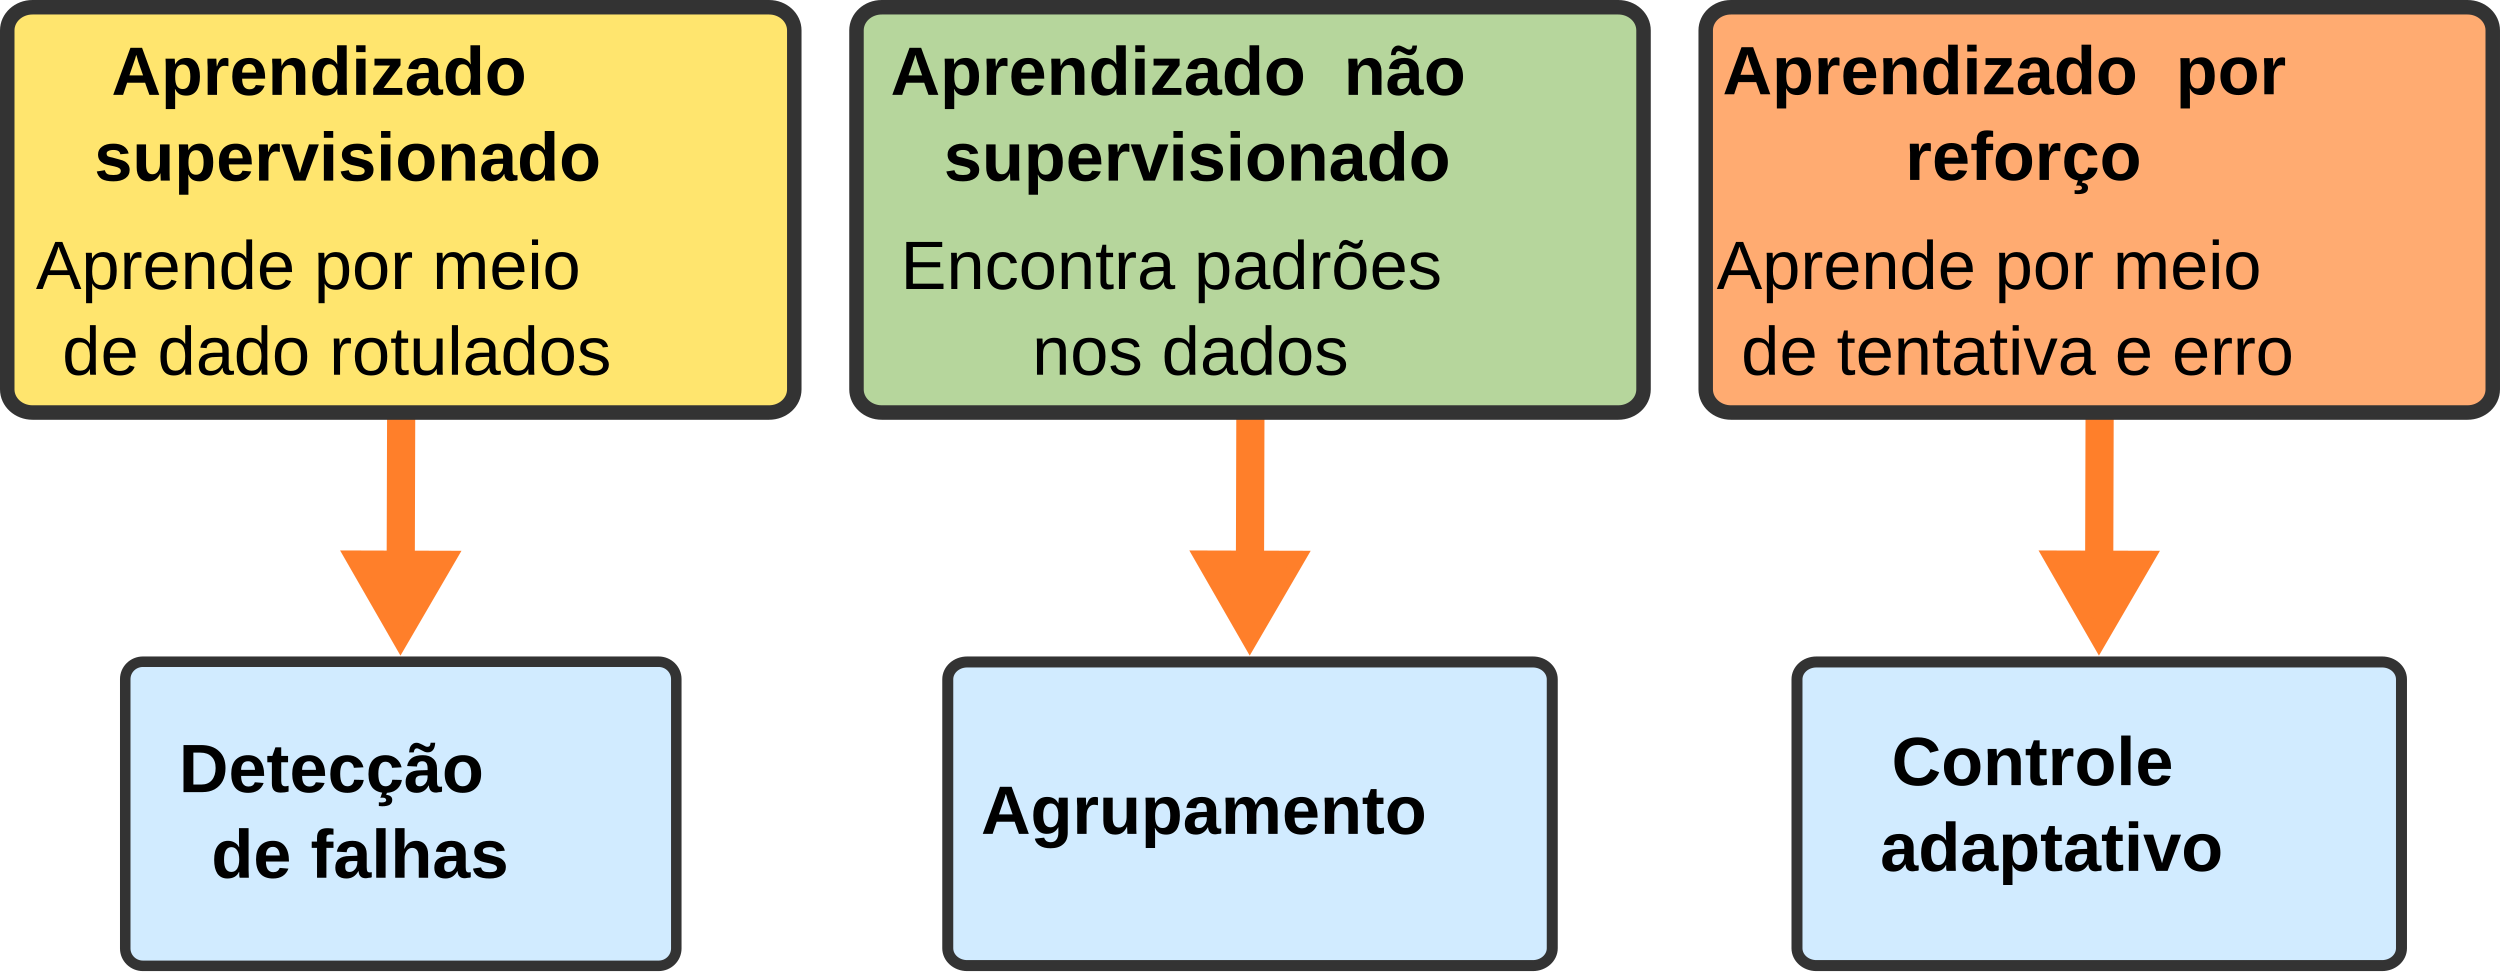
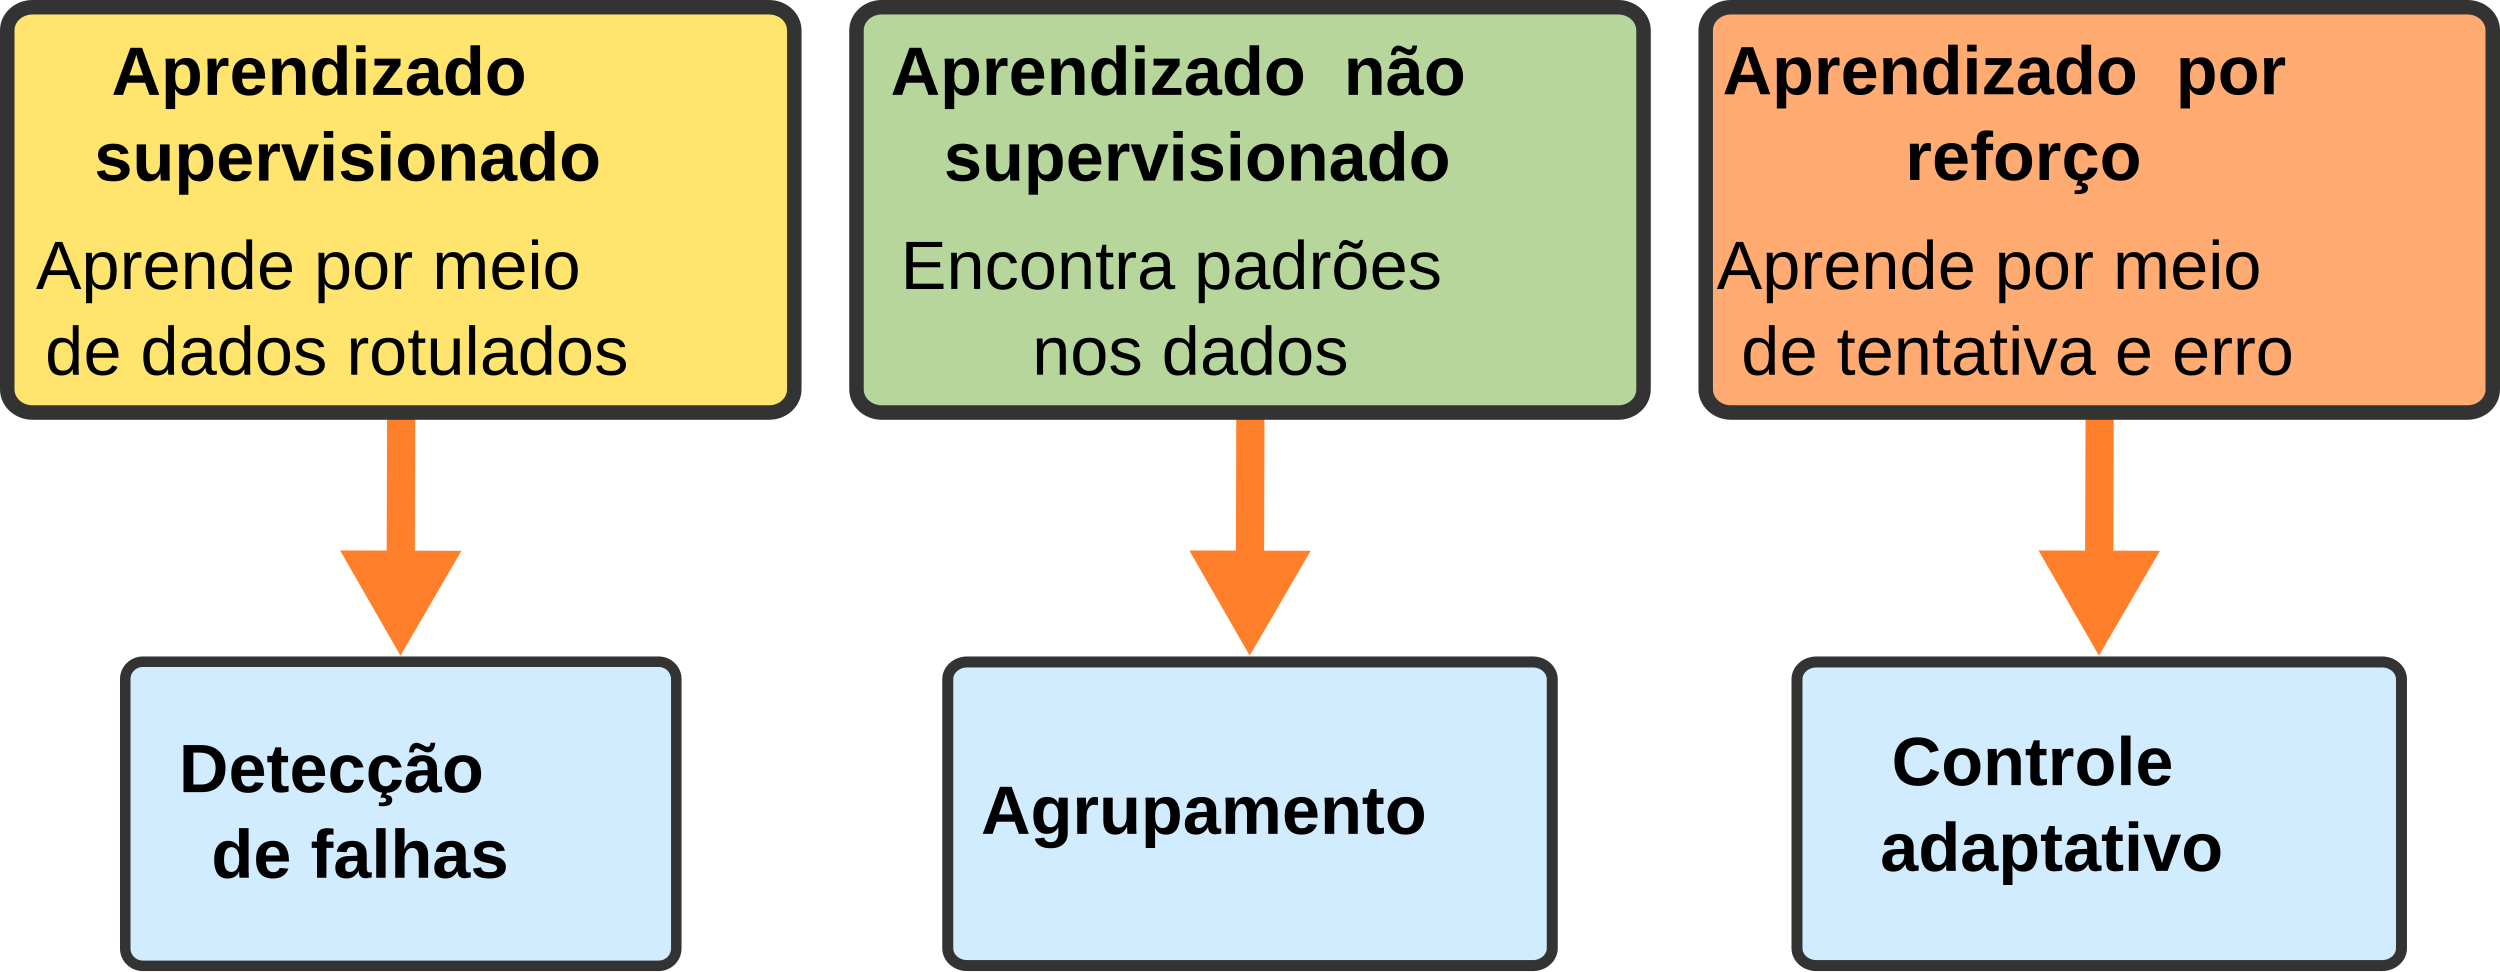
<svg xmlns="http://www.w3.org/2000/svg" width="154.376mm" height="59.965mm" viewBox="0 0 154.376 59.965" version="1.1" id="svg1" xml:space="preserve">
  <defs id="defs1">
    <marker style="overflow:visible" id="Triangle" refX="0" refY="0" orient="auto-start-reverse" markerWidth="0.7" markerHeight="0.7" viewBox="0 0 1 1" preserveAspectRatio="xMidYMid">
      <path transform="scale(0.5)" style="fill:context-stroke;fill-rule:evenodd;stroke:context-stroke;stroke-width:1pt" d="M 5.77,0 -2.88,5 V -5 Z" id="path135" />
    </marker>
    <rect x="-699.722" y="-1365.091" width="629.207" height="428.512" id="rect5" />
    <marker style="overflow:visible" id="Triangle-4" refX="0" refY="0" orient="auto-start-reverse" markerWidth="0.7" markerHeight="0.7" viewBox="0 0 1 1" preserveAspectRatio="xMidYMid">
      <path transform="scale(0.5)" style="fill:context-stroke;fill-rule:evenodd;stroke:context-stroke;stroke-width:1pt" d="M 5.77,0 -2.88,5 V -5 Z" id="path135-3" />
    </marker>
    <marker style="overflow:visible" id="Triangle-6" refX="0" refY="0" orient="auto-start-reverse" markerWidth="0.7" markerHeight="0.7" viewBox="0 0 1 1" preserveAspectRatio="xMidYMid">
      <path transform="scale(0.5)" style="fill:context-stroke;fill-rule:evenodd;stroke:context-stroke;stroke-width:1pt" d="M 5.77,0 -2.88,5 V -5 Z" id="path135-7" />
    </marker>
  </defs>
  <g id="layer1" transform="translate(-26.44657,-22.92725)">
    <rect style="fill:#d1ebff;fill-opacity:1;stroke:#333333;stroke-width:0.649;stroke-linecap:round;stroke-dasharray:none" id="rect1-8-8" width="34.028" height="18.779" x="34.18" y="63.789" rx="1.091" ry="1.073" />
    <text xml:space="preserve" style="font-style:normal;font-variant:normal;font-weight:bold;font-stretch:normal;font-size:4.233px;font-family:Arial;-inkscape-font-specification:'Arial, Bold';font-variant-ligatures:normal;font-variant-caps:normal;font-variant-numeric:normal;font-variant-east-asian:normal;text-align:center;text-anchor:middle;fill:#ffab71;fill-opacity:1;stroke:#333333;stroke-width:1.044;stroke-linecap:round;stroke-dasharray:none" x="51.614" y="71.838" id="text1-2-4-4">
      <tspan style="font-style:normal;font-variant:normal;font-weight:bold;font-stretch:normal;font-size:4.233px;font-family:Arial;-inkscape-font-specification:'Arial, Bold';font-variant-ligatures:normal;font-variant-caps:normal;font-variant-numeric:normal;font-variant-east-asian:normal;fill:#000000;stroke:none;stroke-width:1.044" x="51.614" y="71.838" id="tspan7-5">Detecção </tspan>
      <tspan style="font-style:normal;font-variant:normal;font-weight:bold;font-stretch:normal;font-size:4.233px;font-family:Arial;-inkscape-font-specification:'Arial, Bold';font-variant-ligatures:normal;font-variant-caps:normal;font-variant-numeric:normal;font-variant-east-asian:normal;fill:#000000;stroke:none;stroke-width:1.044" x="51.614" y="77.129" id="tspan10">de falhas</tspan>
    </text>
    <rect style="fill:#d1ebff;fill-opacity:1;stroke:#333333;stroke-width:0.679;stroke-linecap:round;stroke-dasharray:none" id="rect1-8-8-9" width="37.328" height="18.749" x="84.971" y="63.804" rx="1.197" ry="1.071" />
    <text xml:space="preserve" style="font-style:normal;font-variant:normal;font-weight:bold;font-stretch:normal;font-size:4.233px;font-family:Arial;-inkscape-font-specification:'Arial, Bold';font-variant-ligatures:normal;font-variant-caps:normal;font-variant-numeric:normal;font-variant-east-asian:normal;text-align:center;text-anchor:middle;fill:#ffab71;fill-opacity:1;stroke:#333333;stroke-width:1.044;stroke-linecap:round;stroke-dasharray:none" x="103.722" y="74.419" id="text1-2-4-4-2">
      <tspan style="font-style:normal;font-variant:normal;font-weight:bold;font-stretch:normal;font-size:4.233px;font-family:Arial;-inkscape-font-specification:'Arial, Bold';font-variant-ligatures:normal;font-variant-caps:normal;font-variant-numeric:normal;font-variant-east-asian:normal;fill:#000000;stroke:none;stroke-width:1.044" x="103.722" y="74.419" id="tspan10-2">Agrupamento</tspan>
    </text>
    <rect style="fill:#d1ebff;fill-opacity:1;stroke:#333333;stroke-width:0.679;stroke-linecap:round;stroke-dasharray:none" id="rect1-8-8-9-5" width="37.328" height="18.749" x="137.411" y="63.804" rx="1.197" ry="1.071" />
    <text xml:space="preserve" style="font-style:normal;font-variant:normal;font-weight:bold;font-stretch:normal;font-size:4.233px;font-family:Arial;-inkscape-font-specification:'Arial, Bold';font-variant-ligatures:normal;font-variant-caps:normal;font-variant-numeric:normal;font-variant-east-asian:normal;text-align:center;text-anchor:middle;fill:#ffab71;fill-opacity:1;stroke:#333333;stroke-width:1.044;stroke-linecap:round;stroke-dasharray:none" x="156.075" y="71.412" id="text1-2-4-4-2-2">
      <tspan style="font-style:normal;font-variant:normal;font-weight:bold;font-stretch:normal;font-size:4.233px;font-family:Arial;-inkscape-font-specification:'Arial, Bold';font-variant-ligatures:normal;font-variant-caps:normal;font-variant-numeric:normal;font-variant-east-asian:normal;fill:#000000;stroke:none;stroke-width:1.044" x="156.075" y="71.412" id="tspan10-2-3">Controle</tspan>
      <tspan style="font-style:normal;font-variant:normal;font-weight:bold;font-stretch:normal;font-size:4.233px;font-family:Arial;-inkscape-font-specification:'Arial, Bold';font-variant-ligatures:normal;font-variant-caps:normal;font-variant-numeric:normal;font-variant-east-asian:normal;fill:#000000;stroke:none;stroke-width:1.044" x="156.075" y="76.704" id="tspan11">adaptativo</tspan>
    </text>
    <path style="fill:#ff7f2a;fill-opacity:1;stroke:#ff7f2a;stroke-width:1.74;stroke-linecap:round;stroke-dasharray:none;marker-end:url(#Triangle)" d="M 51.218,48.793 51.188,59.088" id="path11" />
    <path style="fill:#ff7f2a;fill-opacity:1;stroke:#ff7f2a;stroke-width:1.74;stroke-linecap:round;stroke-dasharray:none;marker-end:url(#Triangle-4)" d="m 103.658,48.793 -0.029,10.295" id="path11-5" />
    <path style="fill:#ff7f2a;fill-opacity:1;stroke:#ff7f2a;stroke-width:1.74;stroke-linecap:round;stroke-dasharray:none;marker-end:url(#Triangle-6)" d="m 156.098,48.793 -0.029,10.295" id="path11-1" />
    <rect style="fill:#ffe56e;fill-opacity:1;stroke:#333333;stroke-width:0.895;stroke-linecap:round;stroke-dasharray:none" id="rect1-8" width="48.6" height="25.026" x="26.894" y="23.375" rx="1.558" ry="1.429" />
    <text xml:space="preserve" style="font-style:normal;font-variant:normal;font-weight:bold;font-stretch:normal;font-size:4.233px;font-family:Arial;-inkscape-font-specification:'Arial, Bold';font-variant-ligatures:normal;font-variant-caps:normal;font-variant-numeric:normal;font-variant-east-asian:normal;text-align:center;text-anchor:middle;fill:#ffab71;fill-opacity:1;stroke:#333333;stroke-width:1.044;stroke-linecap:round;stroke-dasharray:none" x="50.85" y="28.785" id="text1">
      <tspan id="tspan1" style="font-style:normal;font-variant:normal;font-weight:bold;font-stretch:normal;font-size:4.233px;font-family:Arial;-inkscape-font-specification:'Arial, Bold';font-variant-ligatures:normal;font-variant-caps:normal;font-variant-numeric:normal;font-variant-east-asian:normal;fill:#000000;stroke:none;stroke-width:1.044" x="50.85" y="28.785">Aprendizado </tspan>
      <tspan style="font-style:normal;font-variant:normal;font-weight:bold;font-stretch:normal;font-size:4.233px;font-family:Arial;-inkscape-font-specification:'Arial, Bold';font-variant-ligatures:normal;font-variant-caps:normal;font-variant-numeric:normal;font-variant-east-asian:normal;fill:#000000;stroke:none;stroke-width:1.044" x="50.85" y="34.077" id="tspan2">supervisionado</tspan>
    </text>
    <text xml:space="preserve" style="font-style:normal;font-variant:normal;font-weight:normal;font-stretch:normal;font-size:4.233px;font-family:Arial;-inkscape-font-specification:'Arial, Normal';font-variant-ligatures:normal;font-variant-caps:normal;font-variant-numeric:normal;font-variant-east-asian:normal;text-align:center;text-anchor:middle;fill:#000000;fill-opacity:1;stroke:none;stroke-width:1.044;stroke-linecap:round;stroke-dasharray:none" x="50.184" y="40.773" id="text3">
      <tspan id="tspan3" style="font-style:normal;font-variant:normal;font-weight:normal;font-stretch:normal;font-size:4.233px;font-family:Arial;-inkscape-font-specification:'Arial, Normal';font-variant-ligatures:normal;font-variant-caps:normal;font-variant-numeric:normal;font-variant-east-asian:normal;stroke-width:1.044" x="50.184" y="40.773">Aprende por meio </tspan>
-       <tspan style="font-style:normal;font-variant:normal;font-weight:normal;font-stretch:normal;font-size:4.233px;font-family:Arial;-inkscape-font-specification:'Arial, Normal';font-variant-ligatures:normal;font-variant-caps:normal;font-variant-numeric:normal;font-variant-east-asian:normal;stroke-width:1.044" x="50.184" y="46.065" id="tspan4">de dado rotulados</tspan>
+       <tspan style="font-style:normal;font-variant:normal;font-weight:normal;font-stretch:normal;font-size:4.233px;font-family:Arial;-inkscape-font-specification:'Arial, Normal';font-variant-ligatures:normal;font-variant-caps:normal;font-variant-numeric:normal;font-variant-east-asian:normal;stroke-width:1.044" x="50.184" y="46.065" id="tspan4">de dados rotulados</tspan>
    </text>
    <rect style="fill:#b6d69c;fill-opacity:1;stroke:#333333;stroke-width:0.895;stroke-linecap:round;stroke-dasharray:none" id="rect1" width="48.6" height="25.026" x="79.335" y="23.375" rx="1.558" ry="1.429" />
    <text xml:space="preserve" style="font-style:normal;font-variant:normal;font-weight:bold;font-stretch:normal;font-size:4.233px;font-family:Arial;-inkscape-font-specification:'Arial, Bold';font-variant-ligatures:normal;font-variant-caps:normal;font-variant-numeric:normal;font-variant-east-asian:normal;text-align:center;text-anchor:middle;fill:#ffab71;fill-opacity:1;stroke:#333333;stroke-width:1.044;stroke-linecap:round;stroke-dasharray:none" x="103.309" y="28.785" id="text1-2">
      <tspan id="tspan1-8" style="font-style:normal;font-variant:normal;font-weight:bold;font-stretch:normal;font-size:4.233px;font-family:Arial;-inkscape-font-specification:'Arial, Bold';font-variant-ligatures:normal;font-variant-caps:normal;font-variant-numeric:normal;font-variant-east-asian:normal;fill:#000000;stroke:none;stroke-width:1.044" x="103.309" y="28.785">Aprendizado  não</tspan>
      <tspan style="font-style:normal;font-variant:normal;font-weight:bold;font-stretch:normal;font-size:4.233px;font-family:Arial;-inkscape-font-specification:'Arial, Bold';font-variant-ligatures:normal;font-variant-caps:normal;font-variant-numeric:normal;font-variant-east-asian:normal;fill:#000000;stroke:none;stroke-width:1.044" x="103.309" y="34.077" id="tspan2-0">supervisionado</tspan>
    </text>
    <text xml:space="preserve" style="font-style:normal;font-variant:normal;font-weight:normal;font-stretch:normal;font-size:4.233px;font-family:Arial;-inkscape-font-specification:'Arial, Normal';font-variant-ligatures:normal;font-variant-caps:normal;font-variant-numeric:normal;font-variant-east-asian:normal;text-align:center;text-anchor:middle;fill:#000000;fill-opacity:1;stroke:none;stroke-width:1.044;stroke-linecap:round;stroke-dasharray:none" x="102.892" y="40.773" id="text3-9">
      <tspan style="font-style:normal;font-variant:normal;font-weight:normal;font-stretch:normal;font-size:4.233px;font-family:Arial;-inkscape-font-specification:'Arial, Normal';font-variant-ligatures:normal;font-variant-caps:normal;font-variant-numeric:normal;font-variant-east-asian:normal;stroke-width:1.044" x="102.892" y="40.773" id="tspan4-6">Encontra padrões</tspan>
      <tspan style="font-style:normal;font-variant:normal;font-weight:normal;font-stretch:normal;font-size:4.233px;font-family:Arial;-inkscape-font-specification:'Arial, Normal';font-variant-ligatures:normal;font-variant-caps:normal;font-variant-numeric:normal;font-variant-east-asian:normal;stroke-width:1.044" x="102.892" y="46.065" id="tspan5">nos dados</tspan>
    </text>
    <rect style="fill:#ffab71;fill-opacity:1;stroke:#333333;stroke-width:0.895;stroke-linecap:round;stroke-dasharray:none" id="rect1-8-6" width="48.6" height="25.026" x="131.775" y="23.375" rx="1.558" ry="1.429" />
    <text xml:space="preserve" style="font-style:normal;font-variant:normal;font-weight:bold;font-stretch:normal;font-size:4.233px;font-family:Arial;-inkscape-font-specification:'Arial, Bold';font-variant-ligatures:normal;font-variant-caps:normal;font-variant-numeric:normal;font-variant-east-asian:normal;text-align:center;text-anchor:middle;fill:#ffab71;fill-opacity:1;stroke:#333333;stroke-width:1.044;stroke-linecap:round;stroke-dasharray:none" x="154.33" y="28.749" id="text1-2-4">
      <tspan style="font-style:normal;font-variant:normal;font-weight:bold;font-stretch:normal;font-size:4.233px;font-family:Arial;-inkscape-font-specification:'Arial, Bold';font-variant-ligatures:normal;font-variant-caps:normal;font-variant-numeric:normal;font-variant-east-asian:normal;fill:#000000;stroke:none;stroke-width:1.044" x="154.33" y="28.749" id="tspan2-0-6">Aprendizado  por</tspan>
      <tspan style="font-style:normal;font-variant:normal;font-weight:bold;font-stretch:normal;font-size:4.233px;font-family:Arial;-inkscape-font-specification:'Arial, Bold';font-variant-ligatures:normal;font-variant-caps:normal;font-variant-numeric:normal;font-variant-east-asian:normal;fill:#000000;stroke:none;stroke-width:1.044" x="154.33" y="34.041" id="tspan7">reforço</tspan>
    </text>
    <text xml:space="preserve" style="font-style:normal;font-variant:normal;font-weight:normal;font-stretch:normal;font-size:4.233px;font-family:Arial;-inkscape-font-specification:'Arial, Normal';font-variant-ligatures:normal;font-variant-caps:normal;font-variant-numeric:normal;font-variant-east-asian:normal;text-align:center;text-anchor:middle;fill:#000000;fill-opacity:1;stroke:none;stroke-width:1.044;stroke-linecap:round;stroke-dasharray:none" x="153.975" y="40.773" id="text3-9-0">
      <tspan style="font-style:normal;font-variant:normal;font-weight:normal;font-stretch:normal;font-size:4.233px;font-family:Arial;-inkscape-font-specification:'Arial, Normal';font-variant-ligatures:normal;font-variant-caps:normal;font-variant-numeric:normal;font-variant-east-asian:normal;stroke-width:1.044" x="153.975" y="40.773" id="tspan5-4">Aprende por meio </tspan>
      <tspan style="font-style:normal;font-variant:normal;font-weight:normal;font-stretch:normal;font-size:4.233px;font-family:Arial;-inkscape-font-specification:'Arial, Normal';font-variant-ligatures:normal;font-variant-caps:normal;font-variant-numeric:normal;font-variant-east-asian:normal;stroke-width:1.044" x="153.975" y="46.065" id="tspan8">de tentativa e erro</tspan>
    </text>
    <text xml:space="preserve" transform="matrix(0.09208764,0,0,0.09208764,82.31828,201.7793)" id="text5" style="font-style:normal;font-variant:normal;font-weight:normal;font-stretch:normal;font-size:48px;font-family:Arial;-inkscape-font-specification:'Arial, Normal';font-variant-ligatures:normal;font-variant-caps:normal;font-variant-numeric:normal;font-variant-east-asian:normal;text-align:center;white-space:pre;shape-inside:url(#rect5);display:inline;fill:#000000;fill-opacity:1;stroke:none;stroke-width:11.339;stroke-linecap:round;stroke-dasharray:none" />
  </g>
</svg>
